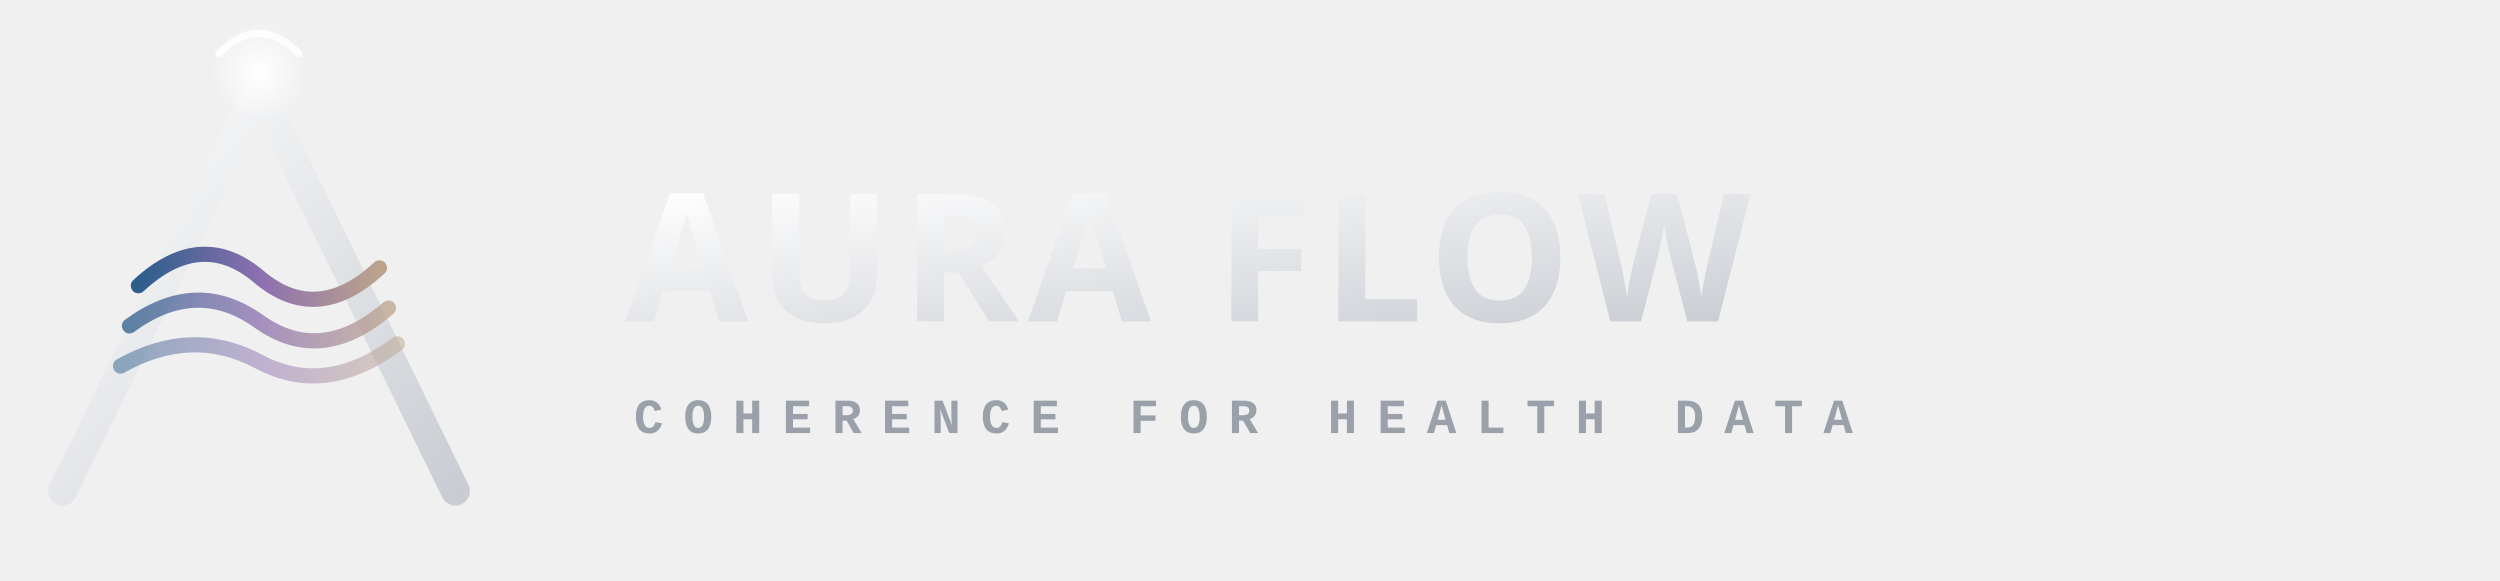
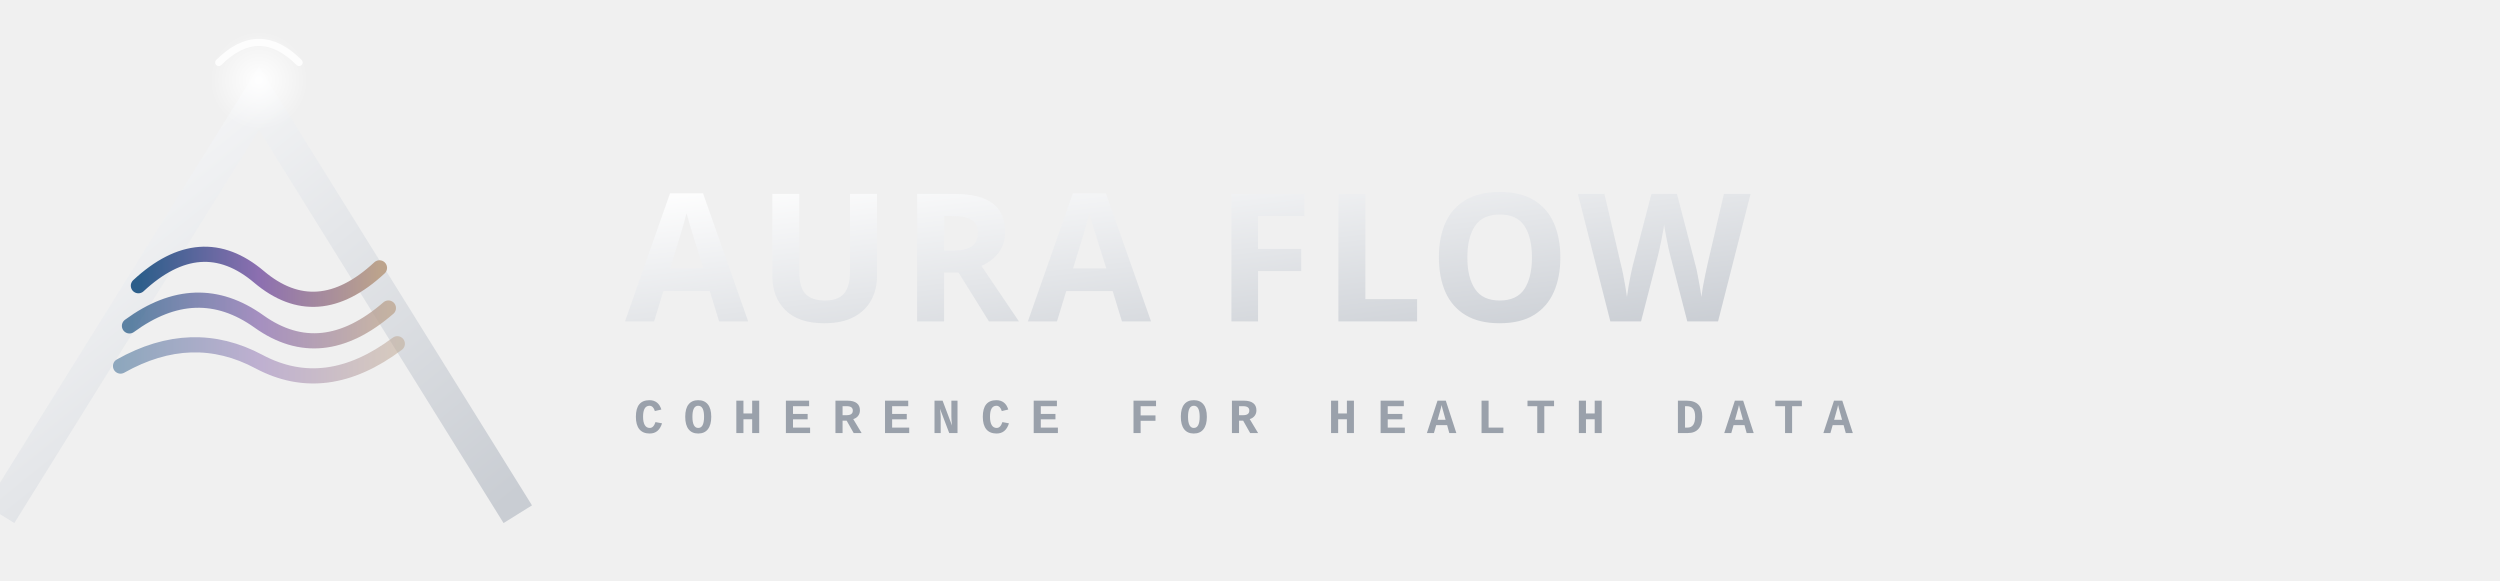
<svg xmlns="http://www.w3.org/2000/svg" width="560" height="130" viewBox="0 0 560 130">
  <defs>
    <linearGradient id="silver" x1="0%" y1="0%" x2="100%" y2="100%">
      <stop offset="0%" stop-color="#FFFFFF" />
      <stop offset="100%" stop-color="#C9CDD3" />
    </linearGradient>
    <linearGradient id="iridescent" x1="0%" y1="0%" x2="100%" y2="0%">
      <stop offset="0%" stop-color="#2C5E8A" />
      <stop offset="50%" stop-color="#8C6FB0" />
      <stop offset="100%" stop-color="#BCA38C" />
    </linearGradient>
    <radialGradient id="flare" cx="50%" cy="50%" r="50%">
      <stop offset="0%" stop-color="#FFFFFF" stop-opacity="0.95" />
      <stop offset="100%" stop-color="#FFFFFF" stop-opacity="0" />
    </radialGradient>
  </defs>
  <g>
-     <path d="M14,110 L58,20 L102,110" fill="none" stroke="url(#silver)" stroke-width="6.5" stroke-linecap="round" stroke-linejoin="round" />
-     <circle cx="58" cy="16" r="11" fill="url(#flare)" />
-     <path d="M49,12 Q58,3 67,12" fill="none" stroke="#FFFFFF" stroke-width="1.6" stroke-linecap="round" opacity="0.85" />
+     <path d="M2,112 L58,22 L114,112" fill="none" stroke="url(#silver)" stroke-width="7.5" stroke-linecap="square" stroke-linejoin="miter" />
+     <circle cx="58" cy="18" r="11" fill="url(#flare)" />
+     <path d="M49,14 Q58,5 67,14" fill="none" stroke="#FFFFFF" stroke-width="1.6" stroke-linecap="round" opacity="0.85" />
    <path d="M31,64 Q45,51 58,62 Q71,73 85,60" fill="none" stroke="url(#iridescent)" stroke-width="3.4" stroke-linecap="round" />
    <path d="M29,73 Q44,62 58,72 Q72,82 87,69" fill="none" stroke="url(#iridescent)" stroke-width="3.4" stroke-linecap="round" opacity="0.75" />
    <path d="M27,82 Q43,73 58,81 Q73,89 89,77" fill="none" stroke="url(#iridescent)" stroke-width="3.4" stroke-linecap="round" opacity="0.5" />
  </g>
  <text x="140" y="72" font-family="Syne, 'Arial Black', sans-serif" font-weight="800" font-size="40" letter-spacing="2" fill="url(#silver)">AURA FLOW</text>
  <text x="142" y="97" font-family="'JetBrains Mono', 'Courier New', monospace" font-weight="600" font-size="11" letter-spacing="4.5" fill="#9AA1AB">COHERENCE FOR HEALTH DATA</text>
</svg>
